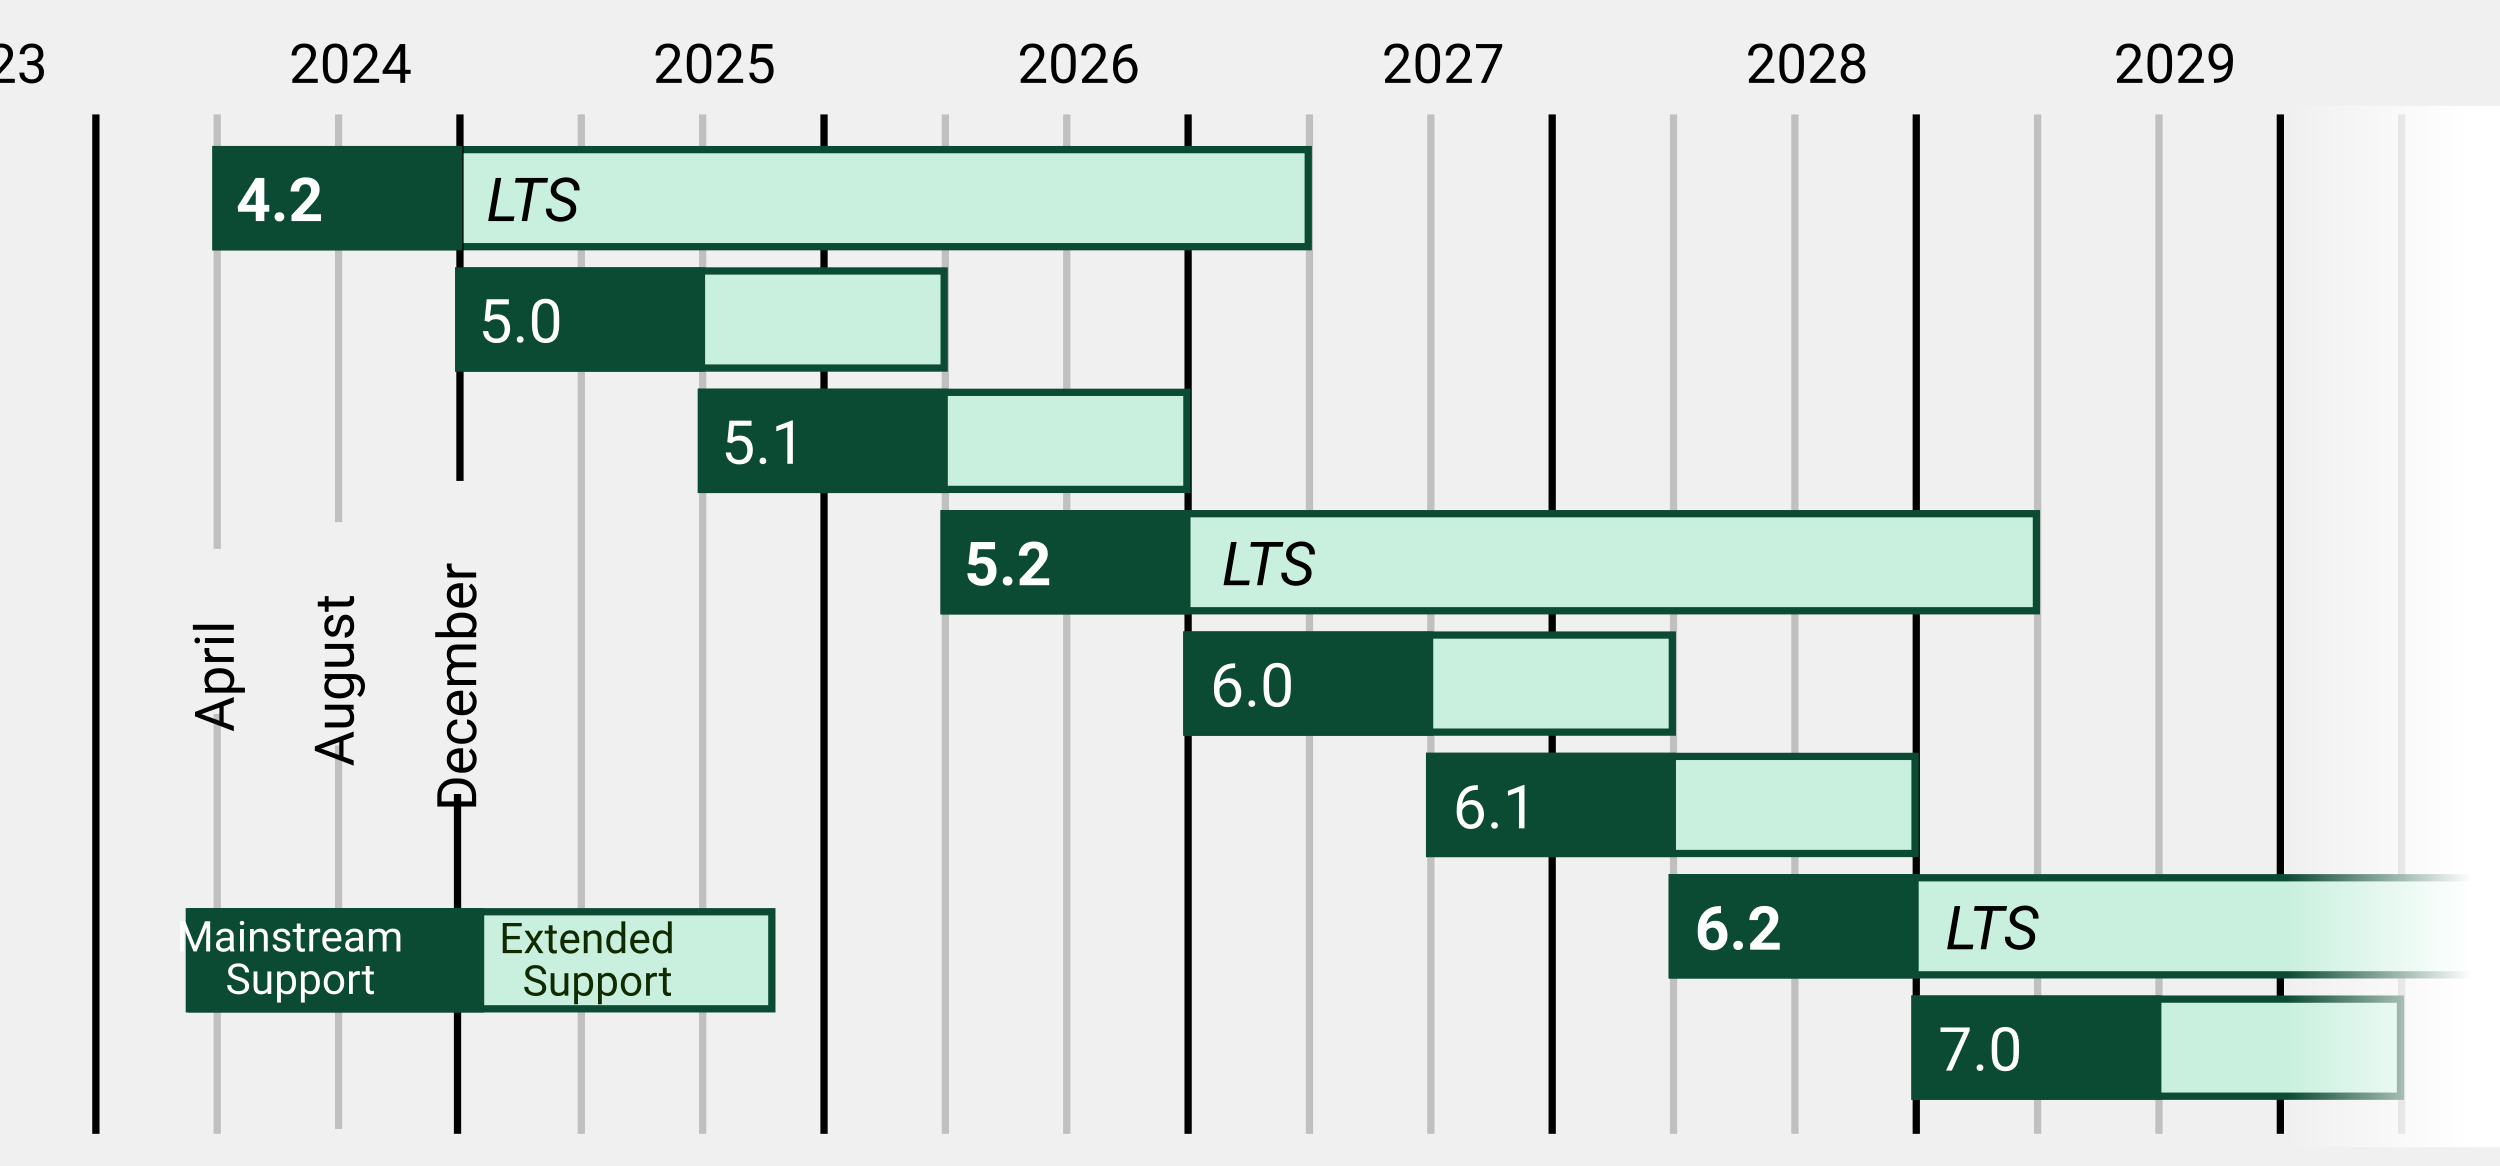
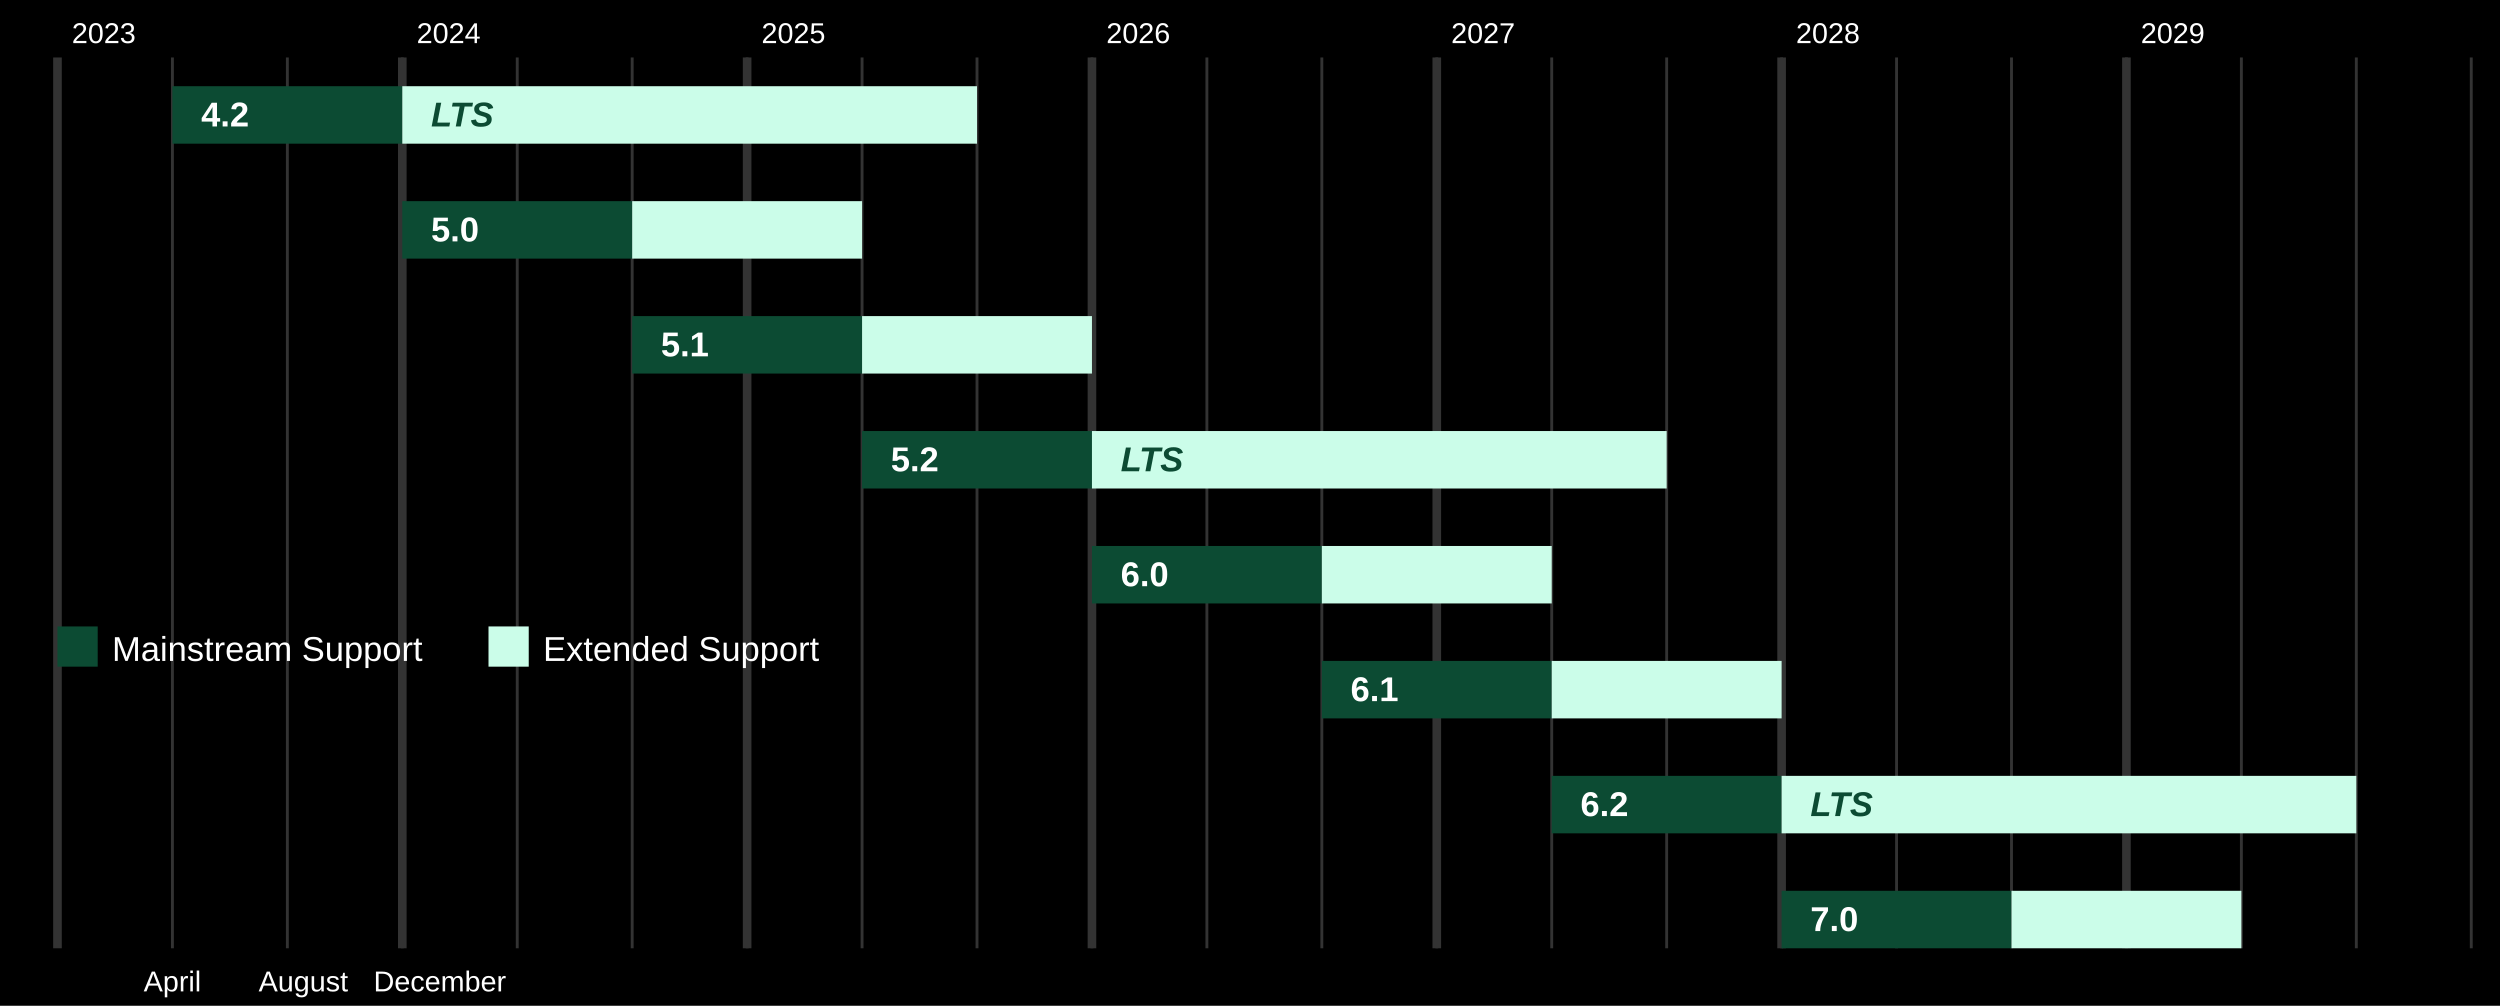
- <svg xmlns="http://www.w3.org/2000/svg" xmlns:xlink="http://www.w3.org/1999/xlink" version="1.1" id="svg2" viewBox="0 0 1030 480" height="480" width="1030">
-   <defs id="defs4">
-     <linearGradient id="linearGradient4365">
-       <stop id="stop4367" offset="0" style="stop-color:#ffffff;stop-opacity:1;" />
-       <stop id="stop4369" offset="1" style="stop-color:#ffffff;stop-opacity:0;" />
+ <svg xmlns="http://www.w3.org/2000/svg" width="870" height="350" version="1.1" profile="tiny">
+   <style>
+         .version-text {
+             font-family: 'Segoe UI', 'Arial';
+             font-size: 12px;
+             font-weight: bold;
+             fill: #FFFFFF;
+         }
+         .lts-text {
+             font-family: 'Segoe UI', 'Arial';
+             font-size: 12px;
+             font-weight: 600;
+             font-style: italic;
+             fill: #0C4B33;
+         }
+         .year-label {
+             font-family: 'Segoe UI', 'Arial';
+             font-size: 10px;
+             fill: #FFFFFF;
+         }
+         .legend-text {
+             font-family: 'Segoe UI', 'Arial';
+             font-size: 12px;
+             fill: #FFFFFF;
+         }
+     </style>
+   <defs>
+     <linearGradient id="fade-right" x1="0%" y1="0%" x2="100%" y2="0%">
+       <stop offset="0.0" stop-color="#000000" stop-opacity="0.0" />
+       <stop offset="1.0" stop-color="#000000" stop-opacity="1.0" />
    </linearGradient>
-     <linearGradient gradientTransform="matrix(1.425287,0,0,2.585526,-2481.597,-2045.485)" gradientUnits="userSpaceOnUse" y2="469.976" x2="1079.911" y1="469.976" x1="1026.752" id="linearGradient4371" xlink:href="#linearGradient4365" />
  </defs>
-   <g transform="translate(0,-572.3622)" id="layer1">
-     <g transform="matrix(1,0,0,1,-11,37)" id="timelinelines">
-       <path transform="matrix(1,0,0,1,0,0)" style="stroke-linejoin:miter;stroke-opacity:1;fill-rule:evenodd;stroke:#000000;stroke-linecap:butt;stroke-miterlimit:4;stroke-dasharray:none;stroke-width:3.0;fill:none" d="M50.5 582.5L50.5 1002.5" id="path4146" />
-       <path transform="matrix(1,0,0,1,0,0)" style="stroke-linejoin:miter;stroke-opacity:0.201;fill-rule:evenodd;stroke:#000000;stroke-linecap:butt;stroke-miterlimit:4;stroke-dasharray:none;stroke-width:3.0;fill:none" d="M150.5 582.5L150.5 750.494" id="path4148" />
-       <path transform="matrix(1,0,0,1,0,0)" style="stroke-linejoin:miter;stroke-opacity:0.201;fill-rule:evenodd;stroke:#000000;stroke-linecap:butt;stroke-miterlimit:4;stroke-dasharray:none;stroke-width:3.0;fill:none" d="M250.5 582.5L250.5 1002.5" id="path4146-1" />
-       <path transform="matrix(1,0,0,1,0,0)" style="stroke-linejoin:miter;stroke-opacity:1;fill-rule:evenodd;stroke:#000000;stroke-linecap:butt;stroke-miterlimit:4;stroke-dasharray:none;stroke-width:3.0;fill:none" d="M350.5 582.5L350.5 1002.5" id="path4148-7" />
-       <path transform="matrix(1,0,0,1,0,0)" style="stroke-linejoin:miter;stroke-opacity:0.201;fill-rule:evenodd;stroke:#000000;stroke-linecap:butt;stroke-miterlimit:4;stroke-dasharray:none;stroke-width:3.0;fill:none" d="M450.5 582.5L450.5 1002.5" id="path4146-6" />
-       <path transform="matrix(1,0,0,1,0,0)" style="stroke-linejoin:miter;stroke-opacity:0.201;fill-rule:evenodd;stroke:#000000;stroke-linecap:butt;stroke-miterlimit:4;stroke-dasharray:none;stroke-width:3.0;fill:none" d="M550.5 582.5L550.5 1002.5" id="path4148-6" />
-       <path transform="matrix(1,0,0,1,0,0)" style="stroke-linejoin:miter;stroke-opacity:1;fill-rule:evenodd;stroke:#000000;stroke-linecap:butt;stroke-miterlimit:4;stroke-dasharray:none;stroke-width:3.0;fill:none" d="M650.5 582.5L650.5 1002.5" id="path4146-1-2" />
-       <path transform="matrix(1,0,0,1,0,0)" style="stroke-linejoin:miter;stroke-opacity:0.201;fill-rule:evenodd;stroke:#000000;stroke-linecap:butt;stroke-miterlimit:4;stroke-dasharray:none;stroke-width:3.0;fill:none" d="M750.5 582.5L750.5 1002.5" id="path4148-7-2" />
-       <path transform="matrix(1,0,0,1,0,0)" style="stroke-linejoin:miter;stroke-opacity:0.201;fill-rule:evenodd;stroke:#000000;stroke-linecap:butt;stroke-miterlimit:4;stroke-dasharray:none;stroke-width:3.0;fill:none" d="M850.5 582.5L850.5 1002.5" id="path4146-7" />
-       <path transform="matrix(1,0,0,1,0,0)" style="stroke-linejoin:miter;stroke-opacity:1;fill-rule:evenodd;stroke:#000000;stroke-linecap:butt;stroke-miterlimit:4;stroke-dasharray:none;stroke-width:3.0;fill:none" d="M950.5 582.5L950.5 1002.5" id="path4148-2" />
-       <path transform="matrix(1,0,0,1,0,0)" style="stroke-linejoin:miter;stroke-opacity:0.201;fill-rule:evenodd;stroke:#000000;stroke-linecap:butt;stroke-miterlimit:4;stroke-dasharray:none;stroke-width:3.0;fill:none" d="M1050.5 582.5L1050.5 1002.5" id="path4146-1-21" />
-       <path transform="matrix(1,0,0,1,0,0)" style="stroke-linejoin:miter;stroke-opacity:0.201;fill-rule:evenodd;stroke:#000000;stroke-linecap:butt;stroke-miterlimit:4;stroke-dasharray:none;stroke-width:3.0;fill:none" d="M1150.5 582.5L1150.5 1002.5" id="path4148-7-3" />
-       <path transform="matrix(1,0,0,1,0,0)" style="stroke-linejoin:miter;stroke-opacity:0.201;fill-rule:evenodd;stroke:#000000;stroke-linecap:butt;stroke-miterlimit:4;stroke-dasharray:none;stroke-width:3.0;fill:none" d="M100.5 582.5L100.5 761.493" id="path4146-4" />
-       <path transform="matrix(1,0,0,1,0,0)" style="stroke-linejoin:miter;stroke-opacity:0.201;fill-rule:evenodd;stroke:#000000;stroke-linecap:butt;stroke-miterlimit:4;stroke-dasharray:none;stroke-width:3.0;fill:none" d="M300.5 582.5L300.5 1002.5" id="path4146-1-1" />
-       <path transform="matrix(1,0,0,1,0,0)" style="stroke-linejoin:miter;stroke-opacity:0.201;fill-rule:evenodd;stroke:#000000;stroke-linecap:butt;stroke-miterlimit:4;stroke-dasharray:none;stroke-width:3.0;fill:none" d="M400.5 582.5L400.5 1002.5" id="path4148-7-28" />
-       <path transform="matrix(1,0,0,1,0,0)" style="stroke-linejoin:miter;stroke-opacity:1;fill-rule:evenodd;stroke:#000000;stroke-linecap:butt;stroke-miterlimit:4;stroke-dasharray:none;stroke-width:3.0;fill:none" d="M500.5 582.5L500.5 1002.5" id="path4146-6-0" />
-       <path transform="matrix(1,0,0,1,0,0)" style="stroke-linejoin:miter;stroke-opacity:0.201;fill-rule:evenodd;stroke:#000000;stroke-linecap:butt;stroke-miterlimit:4;stroke-dasharray:none;stroke-width:3.0;fill:none" d="M600.5 582.5L600.5 1002.5" id="path4148-6-8" />
-       <path transform="matrix(1,0,0,1,0,0)" style="stroke-linejoin:miter;stroke-opacity:0.201;fill-rule:evenodd;stroke:#000000;stroke-linecap:butt;stroke-miterlimit:4;stroke-dasharray:none;stroke-width:3.0;fill:none" d="M700.5 582.5L700.5 1002.5" id="path4146-1-2-6" />
-       <path transform="matrix(1,0,0,1,0,0)" style="stroke-linejoin:miter;stroke-opacity:1;fill-rule:evenodd;stroke:#000000;stroke-linecap:butt;stroke-miterlimit:4;stroke-dasharray:none;stroke-width:3.0;fill:none" d="M800.5 582.5L800.5 1002.5" id="path4148-7-2-2" />
-       <path transform="matrix(1,0,0,1,0,0)" style="stroke-linejoin:miter;stroke-opacity:0.201;fill-rule:evenodd;stroke:#000000;stroke-linecap:butt;stroke-miterlimit:4;stroke-dasharray:none;stroke-width:3.0;fill:none" d="M900.5 582.5L900.5 1002.5" id="path4146-7-6" />
-       <path transform="matrix(1,0,0,1,0,0)" style="stroke-linejoin:miter;stroke-opacity:0.201;fill-rule:evenodd;stroke:#000000;stroke-linecap:butt;stroke-miterlimit:4;stroke-dasharray:none;stroke-width:3.0;fill:none" d="M1000.5 582.5L1000.5 1002.5" id="path4148-2-9" />
-       <path transform="matrix(1,0,0,1,0,0)" style="stroke-linejoin:miter;stroke-opacity:0.201;fill-rule:evenodd;stroke:#000000;stroke-linecap:butt;stroke-miterlimit:4;stroke-dasharray:none;stroke-width:3.0;fill:none" d="M1100.5 582.5L1100.5 1002.5" id="path4146-1-21-7" />
-       <path transform="matrix(1,0,0,1,0,0)" style="stroke-linejoin:miter;stroke-opacity:1;fill-rule:evenodd;stroke:#000000;stroke-linecap:butt;stroke-miterlimit:4;stroke-dasharray:none;stroke-width:3.0;fill:none" d="M1200.5 582.5L1200.5 1002.5" id="path4148-7-3-3" />
-       <path transform="matrix(1,0,0,1,0,0)" style="stroke-linejoin:miter;stroke-opacity:1;fill-rule:evenodd;stroke:#000000;stroke-linecap:butt;stroke-miterlimit:4;stroke-dasharray:none;stroke-width:3.0;fill:none" d="M199.5 862.5L199.5 1002.49" id="path4148-9-7" />
-       <path transform="matrix(1,0,0,1,0,0)" style="stroke-linejoin:miter;stroke-opacity:0.201;fill-rule:evenodd;stroke:#000000;stroke-linecap:butt;stroke-miterlimit:4;stroke-dasharray:none;stroke-width:3.0;fill:none" d="M150.5 842.5L150.5 1000.491" id="path4148-91" />
-       <path transform="matrix(1,0,0,1,0,0)" style="stroke-linejoin:miter;stroke-opacity:0.201;fill-rule:evenodd;stroke:#000000;stroke-linecap:butt;stroke-miterlimit:4;stroke-dasharray:none;stroke-width:3.0;fill:none" d="M100.5 829.5L100.5 1002.502" id="path4146-4-5" />
-     </g>
-     <g transform="matrix(1,0,0,1,-11,37)" id="years">
-       <text xml:space="preserve" style="font-style:normal;font-variant:normal;font-weight:normal;font-stretch:normal;font-size:40px;line-height:125%;font-family:Roboto;-inkscape-font-specification:Roboto;text-align:center;letter-spacing:0px;word-spacing:0px;text-anchor:middle;fill:#000000;fill-opacity:1;stroke:none;stroke-width:1px;stroke-linecap:butt;stroke-linejoin:miter;stroke-opacity:1" x="49.945" y="569.505" id="text4252">
-         <tspan x="49.945" y="569.505" style="font-style:normal;font-variant:normal;font-weight:normal;font-stretch:normal;font-size:22.5px;font-family:Roboto;-inkscape-font-specification:Roboto;text-align:center;text-anchor:middle" id="tspan4256">2023</tspan>
-         <tspan x="49.945" y="597.63" style="font-style:normal;font-variant:normal;font-weight:normal;font-stretch:normal;font-size:22.5px;font-family:Roboto;-inkscape-font-specification:Roboto;text-align:center;text-anchor:middle" id="tspan4260" />
-       </text>
-       <text xml:space="preserve" style="font-style:normal;font-variant:normal;font-weight:normal;font-stretch:normal;font-size:40px;line-height:125%;font-family:Roboto;-inkscape-font-specification:Roboto;text-align:center;letter-spacing:0px;word-spacing:0px;text-anchor:middle;fill:#000000;fill-opacity:1;stroke:none;stroke-width:1px;stroke-linecap:butt;stroke-linejoin:miter;stroke-opacity:1" x="200.038" y="569.505" id="text4252-5">
-         <tspan x="200.038" y="569.505" style="font-style:normal;font-variant:normal;font-weight:normal;font-stretch:normal;font-size:22.5px;font-family:Roboto;-inkscape-font-specification:Roboto;text-align:center;text-anchor:middle" id="tspan4256-3">2024</tspan>
-         <tspan x="200.038" y="597.63" style="font-style:normal;font-variant:normal;font-weight:normal;font-stretch:normal;font-size:22.5px;font-family:Roboto;-inkscape-font-specification:Roboto;text-align:center;text-anchor:middle" id="tspan4260-3" />
-       </text>
-       <text xml:space="preserve" style="font-style:normal;font-variant:normal;font-weight:normal;font-stretch:normal;font-size:40px;line-height:125%;font-family:Roboto;-inkscape-font-specification:Roboto;text-align:center;letter-spacing:0px;word-spacing:0px;text-anchor:middle;fill:#000000;fill-opacity:1;stroke:none;stroke-width:1px;stroke-linecap:butt;stroke-linejoin:miter;stroke-opacity:1" x="349.989" y="569.505" id="text4252-7">
-         <tspan x="349.989" y="569.505" style="font-style:normal;font-variant:normal;font-weight:normal;font-stretch:normal;font-size:22.5px;font-family:Roboto;-inkscape-font-specification:Roboto;text-align:center;text-anchor:middle" id="tspan4256-9">2025</tspan>
-         <tspan x="349.989" y="597.63" style="font-style:normal;font-variant:normal;font-weight:normal;font-stretch:normal;font-size:22.5px;font-family:Roboto;-inkscape-font-specification:Roboto;text-align:center;text-anchor:middle" id="tspan4260-4" />
-       </text>
-       <text xml:space="preserve" style="font-style:normal;font-variant:normal;font-weight:normal;font-stretch:normal;font-size:40px;line-height:125%;font-family:Roboto;-inkscape-font-specification:Roboto;text-align:center;letter-spacing:0px;word-spacing:0px;text-anchor:middle;fill:#000000;fill-opacity:1;stroke:none;stroke-width:1px;stroke-linecap:butt;stroke-linejoin:miter;stroke-opacity:1" x="500.115" y="569.505" id="text4252-8">
-         <tspan x="500.115" y="569.505" style="font-style:normal;font-variant:normal;font-weight:normal;font-stretch:normal;font-size:22.5px;font-family:Roboto;-inkscape-font-specification:Roboto;text-align:center;text-anchor:middle" id="tspan4256-6">2026</tspan>
-         <tspan x="500.115" y="597.63" style="font-style:normal;font-variant:normal;font-weight:normal;font-stretch:normal;font-size:22.5px;font-family:Roboto;-inkscape-font-specification:Roboto;text-align:center;text-anchor:middle" id="tspan4260-7" />
-       </text>
-       <text xml:space="preserve" style="font-style:normal;font-variant:normal;font-weight:normal;font-stretch:normal;font-size:40px;line-height:125%;font-family:Roboto;-inkscape-font-specification:Roboto;text-align:center;letter-spacing:0px;word-spacing:0px;text-anchor:middle;fill:#000000;fill-opacity:1;stroke:none;stroke-width:1px;stroke-linecap:butt;stroke-linejoin:miter;stroke-opacity:1" x="650.236" y="569.505" id="text4252-0">
-         <tspan x="650.236" y="569.505" style="font-style:normal;font-variant:normal;font-weight:normal;font-stretch:normal;font-size:22.5px;font-family:Roboto;-inkscape-font-specification:Roboto;text-align:center;text-anchor:middle" id="tspan4256-8">2027</tspan>
-         <tspan x="650.236" y="597.63" style="font-style:normal;font-variant:normal;font-weight:normal;font-stretch:normal;font-size:22.5px;font-family:Roboto;-inkscape-font-specification:Roboto;text-align:center;text-anchor:middle" id="tspan4260-48" />
-       </text>
-       <text xml:space="preserve" style="font-style:normal;font-variant:normal;font-weight:normal;font-stretch:normal;font-size:40px;line-height:125%;font-family:Roboto;-inkscape-font-specification:Roboto;letter-spacing:0px;word-spacing:0px;fill:#000000;fill-opacity:1;stroke:none;stroke-width:1px;stroke-linecap:butt;stroke-linejoin:miter;stroke-opacity:1" x="800.137" y="569.505" id="text4252-87">
-         <tspan x="800.137" y="569.505" style="font-style:normal;font-variant:normal;font-weight:normal;font-stretch:normal;font-size:22.5px;font-family:Roboto;-inkscape-font-specification:Roboto;text-align:center;text-anchor:middle" id="tspan4256-35">2028</tspan>
-         <tspan x="800.137" y="597.63" style="font-style:normal;font-variant:normal;font-weight:normal;font-stretch:normal;font-size:22.5px;font-family:Roboto;-inkscape-font-specification:Roboto;text-align:center;text-anchor:middle" id="tspan4250" />
-         <tspan x="800.137" y="625.755" style="font-style:normal;font-variant:normal;font-weight:normal;font-stretch:normal;font-size:22.5px;font-family:Roboto;-inkscape-font-specification:Roboto;text-align:center;text-anchor:middle" id="tspan4260-1" />
-       </text>
-       <text xml:space="preserve" style="font-style:normal;font-variant:normal;font-weight:normal;font-stretch:normal;font-size:40px;line-height:125%;font-family:Roboto;-inkscape-font-specification:Roboto;text-align:center;letter-spacing:0px;word-spacing:0px;text-anchor:middle;fill:#000000;fill-opacity:1;stroke:none;stroke-width:1px;stroke-linecap:butt;stroke-linejoin:miter;stroke-opacity:1" x="951.813" y="569.505" id="text4252-87-5">
-         <tspan x="951.813" y="569.505" style="font-style:normal;font-variant:normal;font-weight:normal;font-stretch:normal;font-size:22.5px;font-family:Roboto;-inkscape-font-specification:Roboto;text-align:center;text-anchor:middle" id="tspan4256-35-5">2029</tspan>
-         <tspan x="951.813" y="597.63" style="font-style:normal;font-variant:normal;font-weight:normal;font-stretch:normal;font-size:22.5px;font-family:Roboto;-inkscape-font-specification:Roboto;text-align:center;text-anchor:middle" id="tspan4260-1-7" />
-       </text>
-     </g>
-     <g transform="matrix(1,0,0,1,0,0)" id="months">
-       <text xml:space="preserve" style="font-style:normal;font-variant:normal;font-weight:normal;font-stretch:normal;font-size:22.5px;line-height:125%;font-family:Roboto;-inkscape-font-specification:Roboto;text-align:center;letter-spacing:0px;word-spacing:0px;text-anchor:middle;fill:#000000;fill-opacity:1;stroke:none;stroke-width:1px;stroke-linecap:butt;stroke-linejoin:miter;stroke-opacity:1" x="-831.464" y="96.331" id="text4617" transform="matrix(0,-1,1,0,0,0)">
-         <tspan id="tspan4619" x="-831.464" y="96.331">April</tspan>
-       </text>
-       <text xml:space="preserve" style="font-style:normal;font-variant:normal;font-weight:normal;font-stretch:normal;font-size:22.5px;line-height:125%;font-family:Roboto;-inkscape-font-specification:Roboto;text-align:center;letter-spacing:0px;word-spacing:0px;text-anchor:middle;fill:#000000;fill-opacity:1;stroke:none;stroke-width:1px;stroke-linecap:butt;stroke-linejoin:miter;stroke-opacity:1" x="-833.103" y="145.706" id="text4621" transform="matrix(0,-1,1,0,0,0)">
-         <tspan id="tspan4623" x="-833.103" y="145.706">August</tspan>
-       </text>
-       <text xml:space="preserve" style="font-style:normal;font-variant:normal;font-weight:normal;font-stretch:normal;font-size:22.5px;line-height:125%;font-family:Roboto;-inkscape-font-specification:Roboto;text-align:center;letter-spacing:0px;word-spacing:0px;text-anchor:middle;fill:#000000;fill-opacity:1;stroke:none;stroke-width:1px;stroke-linecap:butt;stroke-linejoin:miter;stroke-opacity:1" x="-835.821" y="196.175" id="text4625" transform="matrix(0,-1,1,0,0,0)">
-         <tspan x="-835.821" y="196.175" id="tspan4629">December</tspan>
-       </text>
-     </g>
-     <g transform="matrix(1,0,0,1,-11,37)" style="fill:#c9f0df;fill-opacity:1;stroke:#0c4b33;stroke-width:3;stroke-miterlimit:4;stroke-dasharray:none;stroke-opacity:1" id="extsupport">
-       <rect transform="matrix(1,0,0,1,0,0)" id="dj42-xs" width="450.0" height="40.0" x="100.0" y="597.0" />
-       <rect transform="matrix(1,0,0,1,0,0)" id="dj50-xs" width="200.0" height="40.0" x="200.0" y="647.0" />
-       <rect transform="matrix(1,0,0,1,0,0)" id="dj51-xs" width="200.0" height="40.0" x="300.0" y="697.0" />
-       <rect transform="matrix(1,0,0,1,0,0)" id="dj52-xs" width="450.0" height="40.0" x="400.0" y="747.0" />
-       <rect transform="matrix(1,0,0,1,0,0)" id="dj60-xs" width="200.0" height="40.0" x="500.0" y="797.0" />
-       <rect transform="matrix(1,0,0,1,0,0)" id="dj61-xs" width="200.0" height="40.0" x="600.0" y="847.0" />
-       <rect transform="matrix(1,0,0,1,0,0)" id="dj62-xs" width="450.0" height="40.0" x="700.0" y="897.0" />
-       <rect transform="matrix(1,0,0,1,0,0)" id="dj70-xs" width="200.0" height="40.0" x="800.0" y="947.0" />
-       <rect transform="matrix(1,0,0,1,0,0)" id="legend-xs" width="239.0" height="40.0" x="90.0" y="911.0" />
-     </g>
-     <path transform="matrix(1,0,0,1,0,0)" id="path4148-9" d="M189.5 619.5L189.5 770.505" style="stroke-linejoin:miter;stroke-opacity:1;fill-rule:evenodd;stroke:#000000;stroke-linecap:butt;stroke-miterlimit:4;stroke-dasharray:none;stroke-width:3.0;fill:none" />
-     <g style="fill:#0c4b33;fill-opacity:1;stroke:#0c4b33;stroke-opacity:1;stroke-width:3;stroke-miterlimit:4;stroke-dasharray:none" transform="matrix(1,0,0,1,-11,37)" id="mainsupport">
-       <rect transform="matrix(1,0,0,1,0,0)" id="dj111-ms" width="100.0" height="40.0" x="100.0" y="597.0" />
-       <rect transform="matrix(1,0,0,1,0,0)" id="dj20-ms" width="100.0" height="40.0" x="200.0" y="647.0" />
-       <rect transform="matrix(1,0,0,1,0,0)" id="dj21-ms" width="100.0" height="40.0" x="300.0" y="697.0" />
-       <rect transform="matrix(1,0,0,1,0,0)" id="dj22-ms" width="100.0" height="40.0" x="400.0" y="747.0" />
-       <rect transform="matrix(1,0,0,1,0,0)" id="dj30-ms" width="100.0" height="40.0" x="500.0" y="797.0" />
-       <rect transform="matrix(1,0,0,1,0,0)" id="dj31-ms" width="100.0" height="40.0" x="600.0" y="847.0" />
-       <rect transform="matrix(1,0,0,1,0,0)" id="dj32-ms" width="100.0" height="40.0" x="700.0" y="897.0" />
-       <rect transform="matrix(1,0,0,1,0,0)" id="dj40-ms" width="100.0" height="40.0" x="800.0" y="947.0" />
-       <rect transform="matrix(1,0,0,1,0,0)" id="legend-ms" width="120.0" height="40.0" x="89.0" y="911.0" />
-     </g>
-     <g transform="matrix(1,0,0,1,-11,37)" id="lts">
-       <text id="text4533" y="626.45" x="211.406" style="font-style:italic;font-variant:normal;font-weight:normal;font-stretch:normal;font-size:40px;line-height:125%;font-family:Roboto;-inkscape-font-specification:'Roboto Italic';letter-spacing:0px;word-spacing:0px;fill:#000000;fill-opacity:1;stroke:none;stroke-width:1px;stroke-linecap:butt;stroke-linejoin:miter;stroke-opacity:1" xml:space="preserve">
-         <tspan style="font-style:italic;font-variant:normal;font-weight:normal;font-stretch:normal;font-size:25px;font-family:Roboto;-inkscape-font-specification:'Roboto Italic';fill:#000000;fill-opacity:1" y="626.45" x="211.406" id="tspan4535">LTS</tspan>
-       </text>
-       <text id="text4533-2" y="776.45" x="514.375" style="font-style:italic;font-variant:normal;font-weight:normal;font-stretch:normal;font-size:40px;line-height:125%;font-family:Roboto;-inkscape-font-specification:'Roboto Italic';letter-spacing:0px;word-spacing:0px;fill:#000000;fill-opacity:1;stroke:none;stroke-width:1px;stroke-linecap:butt;stroke-linejoin:miter;stroke-opacity:1" xml:space="preserve">
-         <tspan style="font-style:italic;font-variant:normal;font-weight:normal;font-stretch:normal;font-size:25px;font-family:Roboto;-inkscape-font-specification:'Roboto Italic';fill:#000000;fill-opacity:1" y="776.45" x="514.375" id="tspan4535-9">LTS</tspan>
-       </text>
-       <text id="text4533-0" y="926.45" x="812.5" style="font-style:italic;font-variant:normal;font-weight:normal;font-stretch:normal;font-size:40px;line-height:125%;font-family:Roboto;-inkscape-font-specification:'Roboto Italic';letter-spacing:0px;word-spacing:0px;fill:#000000;fill-opacity:1;stroke:none;stroke-width:1px;stroke-linecap:butt;stroke-linejoin:miter;stroke-opacity:1" xml:space="preserve">
-         <tspan style="font-style:italic;font-variant:normal;font-weight:normal;font-stretch:normal;font-size:25px;font-family:Roboto;-inkscape-font-specification:'Roboto Italic';fill:#000000;fill-opacity:1" y="926.45" x="812.5" id="tspan4535-5">LTS</tspan>
-       </text>
-     </g>
-     <g transform="matrix(1,0,0,1,-11,37)" id="versions">
-       <text xml:space="preserve" style="font-style:normal;font-variant:normal;font-weight:bold;font-stretch:normal;font-size:40px;line-height:125%;font-family:Roboto;-inkscape-font-specification:'Roboto Bold';letter-spacing:0px;word-spacing:0px;fill:#ffffff;fill-opacity:1;stroke:none;stroke-width:1px;stroke-linecap:butt;stroke-linejoin:miter;stroke-opacity:1" x="108.253" y="626.45" id="text4361">
-         <tspan id="tspan4363" x="108.253" y="626.45" style="font-style:normal;font-variant:normal;font-weight:bold;font-stretch:normal;font-size:25px;font-family:Roboto;-inkscape-font-specification:'Roboto Bold';fill:#ffffff;fill-opacity:1">4.2</tspan>
-       </text>
-       <text xml:space="preserve" style="font-style:normal;font-variant:normal;font-weight:normal;font-stretch:normal;font-size:40px;line-height:125%;font-family:Roboto;-inkscape-font-specification:Roboto;letter-spacing:0px;word-spacing:0px;fill:#ffffff;fill-opacity:1;stroke:none;stroke-width:1px;stroke-linecap:butt;stroke-linejoin:miter;stroke-opacity:1" x="208.106" y="676.456" id="text4361-2">
-         <tspan id="tspan4363-8" x="208.106" y="676.456" style="font-style:normal;font-variant:normal;font-weight:normal;font-stretch:normal;font-size:25px;font-family:Roboto;-inkscape-font-specification:Roboto;fill:#ffffff;fill-opacity:1">5.0</tspan>
-       </text>
-       <text xml:space="preserve" style="font-style:normal;font-variant:normal;font-weight:normal;font-stretch:normal;font-size:40px;line-height:125%;font-family:Roboto;-inkscape-font-specification:Roboto;letter-spacing:0px;word-spacing:0px;fill:#ffffff;fill-opacity:1;stroke:none;stroke-width:1px;stroke-linecap:butt;stroke-linejoin:miter;stroke-opacity:1" x="308.106" y="726.444" id="text4361-8">
-         <tspan id="tspan4363-1" x="308.106" y="726.444" style="font-style:normal;font-variant:normal;font-weight:normal;font-stretch:normal;font-size:25px;font-family:Roboto;-inkscape-font-specification:Roboto;fill:#ffffff;fill-opacity:1">5.1</tspan>
-       </text>
-       <text xml:space="preserve" style="font-style:normal;font-variant:normal;font-weight:bold;font-stretch:normal;font-size:40px;line-height:125%;font-family:Roboto;-inkscape-font-specification:'Roboto Bold';letter-spacing:0px;word-spacing:0px;fill:#ffffff;fill-opacity:1;stroke:none;stroke-width:1px;stroke-linecap:butt;stroke-linejoin:miter;stroke-opacity:1" x="408.253" y="776.475" id="text4361-3">
-         <tspan id="tspan4363-0" x="408.253" y="776.475" style="font-style:normal;font-variant:normal;font-weight:bold;font-stretch:normal;font-size:25px;font-family:Roboto;-inkscape-font-specification:'Roboto Bold';fill:#ffffff;fill-opacity:1">5.2</tspan>
-       </text>
-       <text xml:space="preserve" style="font-style:normal;font-variant:normal;font-weight:normal;font-stretch:normal;font-size:40px;line-height:125%;font-family:Roboto;-inkscape-font-specification:Roboto;letter-spacing:0px;word-spacing:0px;fill:#ffffff;fill-opacity:1;stroke:none;stroke-width:1px;stroke-linecap:butt;stroke-linejoin:miter;stroke-opacity:1" x="509.535" y="826.45" id="text4361-4">
-         <tspan id="tspan4363-3" x="509.535" y="826.45" style="font-style:normal;font-variant:normal;font-weight:normal;font-stretch:normal;font-size:25px;font-family:Roboto;-inkscape-font-specification:Roboto;fill:#ffffff;fill-opacity:1">6.0</tspan>
-       </text>
-       <text xml:space="preserve" style="font-style:normal;font-variant:normal;font-weight:normal;font-stretch:normal;font-size:40px;line-height:125%;font-family:Roboto;-inkscape-font-specification:Roboto;letter-spacing:0px;word-spacing:0px;fill:#ffffff;fill-opacity:1;stroke:none;stroke-width:1px;stroke-linecap:butt;stroke-linejoin:miter;stroke-opacity:1" x="609.535" y="876.64" id="text4361-80">
-         <tspan id="tspan4363-34" x="609.535" y="876.64" style="font-style:normal;font-variant:normal;font-weight:normal;font-stretch:normal;font-size:25px;font-family:Roboto;-inkscape-font-specification:Roboto;fill:#ffffff;fill-opacity:1">6.1</tspan>
-       </text>
-       <text xml:space="preserve" style="font-style:normal;font-variant:normal;font-weight:bold;font-stretch:normal;font-size:40px;line-height:125%;font-family:Roboto;-inkscape-font-specification:'Roboto Bold';letter-spacing:0px;word-spacing:0px;fill:#ffffff;fill-opacity:1;stroke:none;stroke-width:1px;stroke-linecap:butt;stroke-linejoin:miter;stroke-opacity:1" x="709.242" y="926.627" id="text4361-35">
-         <tspan id="tspan4363-7" x="709.242" y="926.627" style="font-style:normal;font-variant:normal;font-weight:bold;font-stretch:normal;font-size:25px;font-family:Roboto;-inkscape-font-specification:'Roboto Bold';fill:#ffffff;fill-opacity:1">6.2</tspan>
-       </text>
-       <text xml:space="preserve" style="font-style:normal;font-variant:normal;font-weight:normal;font-stretch:normal;font-size:40px;line-height:125%;font-family:Roboto;-inkscape-font-specification:Roboto;letter-spacing:0px;word-spacing:0px;fill:#ffffff;fill-opacity:1;stroke:none;stroke-width:1px;stroke-linecap:butt;stroke-linejoin:miter;stroke-opacity:1" x="809.535" y="976.45" id="text4361-4-6">
-         <tspan id="tspan4363-3-8" x="809.535" y="976.45" style="font-style:normal;font-variant:normal;font-weight:normal;font-stretch:normal;font-size:25px;font-family:Roboto;-inkscape-font-specification:Roboto;fill:#ffffff;fill-opacity:1">7.0</tspan>
-       </text>
-       <text xml:space="preserve" style="font-style:normal;font-variant:normal;font-weight:normal;font-stretch:normal;font-size:17.5px;line-height:100%;font-family:Roboto;-inkscape-font-specification:Roboto;text-align:center;letter-spacing:0px;word-spacing:0px;writing-mode:lr-tb;text-anchor:middle;fill:#ffffff;fill-opacity:1;stroke:none;stroke-width:1px;stroke-linecap:butt;stroke-linejoin:miter;stroke-opacity:1" x="149.987" y="927.362" id="text4700">
-         <tspan x="149.987" y="927.362" id="tspan4704">Mainstream</tspan>
-         <tspan x="149.987" y="944.862" id="tspan4708">Support</tspan>
-       </text>
-     </g>
-     <text id="text4700-4" y="965.067" x="257.04" style="font-style:normal;font-variant:normal;font-weight:normal;font-stretch:normal;font-size:17.5px;line-height:100%;font-family:Roboto;-inkscape-font-specification:Roboto;text-align:center;letter-spacing:0px;word-spacing:0px;writing-mode:lr-tb;text-anchor:middle;fill:#112b00;fill-opacity:1;stroke:none;stroke-width:1px;stroke-linecap:butt;stroke-linejoin:miter;stroke-opacity:1" xml:space="preserve">
-       <tspan id="tspan4704-4" y="965.067" x="257.04">Extended</tspan>
-       <tspan id="tspan4708-9" y="982.567" x="257.04">Support</tspan>
+   <rect width="100%" height="100%" fill="#000000" />
+   <line x1="20.0" y1="20" x2="20.0" y2="330" stroke="#333333" stroke-width="3" />
+   <text x="25.0" y="15" class="year-label">
+                 2023
+             </text>
+   <line x1="60.0" y1="20" x2="60.0" y2="330" stroke="#333333" stroke-width="1" />
+   <text x="50.0" y="345" class="year-label">
+                 April
+             </text>
+   <line x1="100.0" y1="20" x2="100.0" y2="330" stroke="#333333" stroke-width="1" />
+   <text x="90.0" y="345" class="year-label">
+                 August
+             </text>
+   <line x1="140.0" y1="20" x2="140.0" y2="330" stroke="#333333" stroke-width="1" />
+   <text x="130.0" y="345" class="year-label">
+                 December
+             </text>
+   <line x1="140.0" y1="20" x2="140.0" y2="330" stroke="#333333" stroke-width="3" />
+   <text x="145.0" y="15" class="year-label">
+                 2024
+             </text>
+   <line x1="180.0" y1="20" x2="180.0" y2="330" stroke="#333333" stroke-width="1" />
+   <line x1="220.0" y1="20" x2="220.0" y2="330" stroke="#333333" stroke-width="1" />
+   <line x1="260.0" y1="20" x2="260.0" y2="330" stroke="#333333" stroke-width="1" />
+   <line x1="260.0" y1="20" x2="260.0" y2="330" stroke="#333333" stroke-width="3" />
+   <text x="265.0" y="15" class="year-label">
+                 2025
+             </text>
+   <line x1="300.0" y1="20" x2="300.0" y2="330" stroke="#333333" stroke-width="1" />
+   <line x1="340.0" y1="20" x2="340.0" y2="330" stroke="#333333" stroke-width="1" />
+   <line x1="380.0" y1="20" x2="380.0" y2="330" stroke="#333333" stroke-width="1" />
+   <line x1="380.0" y1="20" x2="380.0" y2="330" stroke="#333333" stroke-width="3" />
+   <text x="385.0" y="15" class="year-label">
+                 2026
+             </text>
+   <line x1="420.0" y1="20" x2="420.0" y2="330" stroke="#333333" stroke-width="1" />
+   <line x1="460.0" y1="20" x2="460.0" y2="330" stroke="#333333" stroke-width="1" />
+   <line x1="500.0" y1="20" x2="500.0" y2="330" stroke="#333333" stroke-width="1" />
+   <line x1="500.0" y1="20" x2="500.0" y2="330" stroke="#333333" stroke-width="3" />
+   <text x="505.0" y="15" class="year-label">
+                 2027
+             </text>
+   <line x1="540.0" y1="20" x2="540.0" y2="330" stroke="#333333" stroke-width="1" />
+   <line x1="580.0" y1="20" x2="580.0" y2="330" stroke="#333333" stroke-width="1" />
+   <line x1="620.0" y1="20" x2="620.0" y2="330" stroke="#333333" stroke-width="1" />
+   <line x1="620.0" y1="20" x2="620.0" y2="330" stroke="#333333" stroke-width="3" />
+   <text x="625.0" y="15" class="year-label">
+                 2028
+             </text>
+   <line x1="660.0" y1="20" x2="660.0" y2="330" stroke="#333333" stroke-width="1" />
+   <line x1="700.0" y1="20" x2="700.0" y2="330" stroke="#333333" stroke-width="1" />
+   <line x1="740.0" y1="20" x2="740.0" y2="330" stroke="#333333" stroke-width="1" />
+   <line x1="740.0" y1="20" x2="740.0" y2="330" stroke="#333333" stroke-width="3" />
+   <text x="745.0" y="15" class="year-label">
+                 2029
+             </text>
+   <line x1="780.0" y1="20" x2="780.0" y2="330" stroke="#333333" stroke-width="1" />
+   <line x1="820.0" y1="20" x2="820.0" y2="330" stroke="#333333" stroke-width="1" />
+   <line x1="860.0" y1="20" x2="860.0" y2="330" stroke="#333333" stroke-width="1" />
+   <rect x="60.0" y="30" width="80.0" height="20" fill="#0C4B33" />
+   <rect x="140.0" y="30" width="200.0" height="20" fill="#CBFDE9" />
+   <text x="70.0" y="44.0" class="version-text">
+             4.2
+         </text>
+   <text x="150.0" y="44.0" class="lts-text">
+                 LTS
+             </text>
+   <rect x="140.0" y="70" width="80.0" height="20" fill="#0C4B33" />
+   <rect x="220.0" y="70" width="80.0" height="20" fill="#CBFDE9" />
+   <text x="150.0" y="84.0" class="version-text">
+             5.0
+         </text>
+   <rect x="220.0" y="110" width="80.0" height="20" fill="#0C4B33" />
+   <rect x="300.0" y="110" width="80.0" height="20" fill="#CBFDE9" />
+   <text x="230.0" y="124.0" class="version-text">
+             5.1
+         </text>
+   <rect x="300.0" y="150" width="80.0" height="20" fill="#0C4B33" />
+   <rect x="380.0" y="150" width="200.0" height="20" fill="#CBFDE9" />
+   <text x="310.0" y="164.0" class="version-text">
+             5.2
+         </text>
+   <text x="390.0" y="164.0" class="lts-text">
+                 LTS
+             </text>
+   <rect x="380.0" y="190" width="80.0" height="20" fill="#0C4B33" />
+   <rect x="460.0" y="190" width="80.0" height="20" fill="#CBFDE9" />
+   <text x="390.0" y="204.0" class="version-text">
+             6.0
+         </text>
+   <rect x="460.0" y="230" width="80.0" height="20" fill="#0C4B33" />
+   <rect x="540.0" y="230" width="80.0" height="20" fill="#CBFDE9" />
+   <text x="470.0" y="244.0" class="version-text">
+             6.1
+         </text>
+   <rect x="540.0" y="270" width="80.0" height="20" fill="#0C4B33" />
+   <rect x="620.0" y="270" width="200.0" height="20" fill="#CBFDE9" />
+   <text x="550.0" y="284.0" class="version-text">
+             6.2
+         </text>
+   <text x="630.0" y="284.0" class="lts-text">
+                 LTS
+             </text>
+   <rect x="620.0" y="310" width="80.0" height="20" fill="#0C4B33" />
+   <rect x="700.0" y="310" width="80.0" height="20" fill="#CBFDE9" />
+   <text x="630.0" y="324.0" class="version-text">
+             7.0
+         </text>
+   <rect x="20" y="218" width="14" height="14" fill="#0C4B33" />
+   <text x="39" y="230" class="legend-text">
+         Mainstream Support
    </text>
-     <rect transform="matrix(-1,0,0,-1,0,0)" y="-1045.0" x="-1077.0" height="429.0" width="135.0" id="mistsoftime" style="fill:url(#linearGradient4371);fill-opacity:1;stroke:none;stroke-width:2;stroke-miterlimit:4;stroke-dasharray:none;stroke-opacity:1" />
-   </g>
+   <rect x="170" y="218" width="14" height="14" fill="#CBFDE9" />
+   <text x="189" y="230" class="legend-text">
+         Extended Support
+     </text>
</svg>
